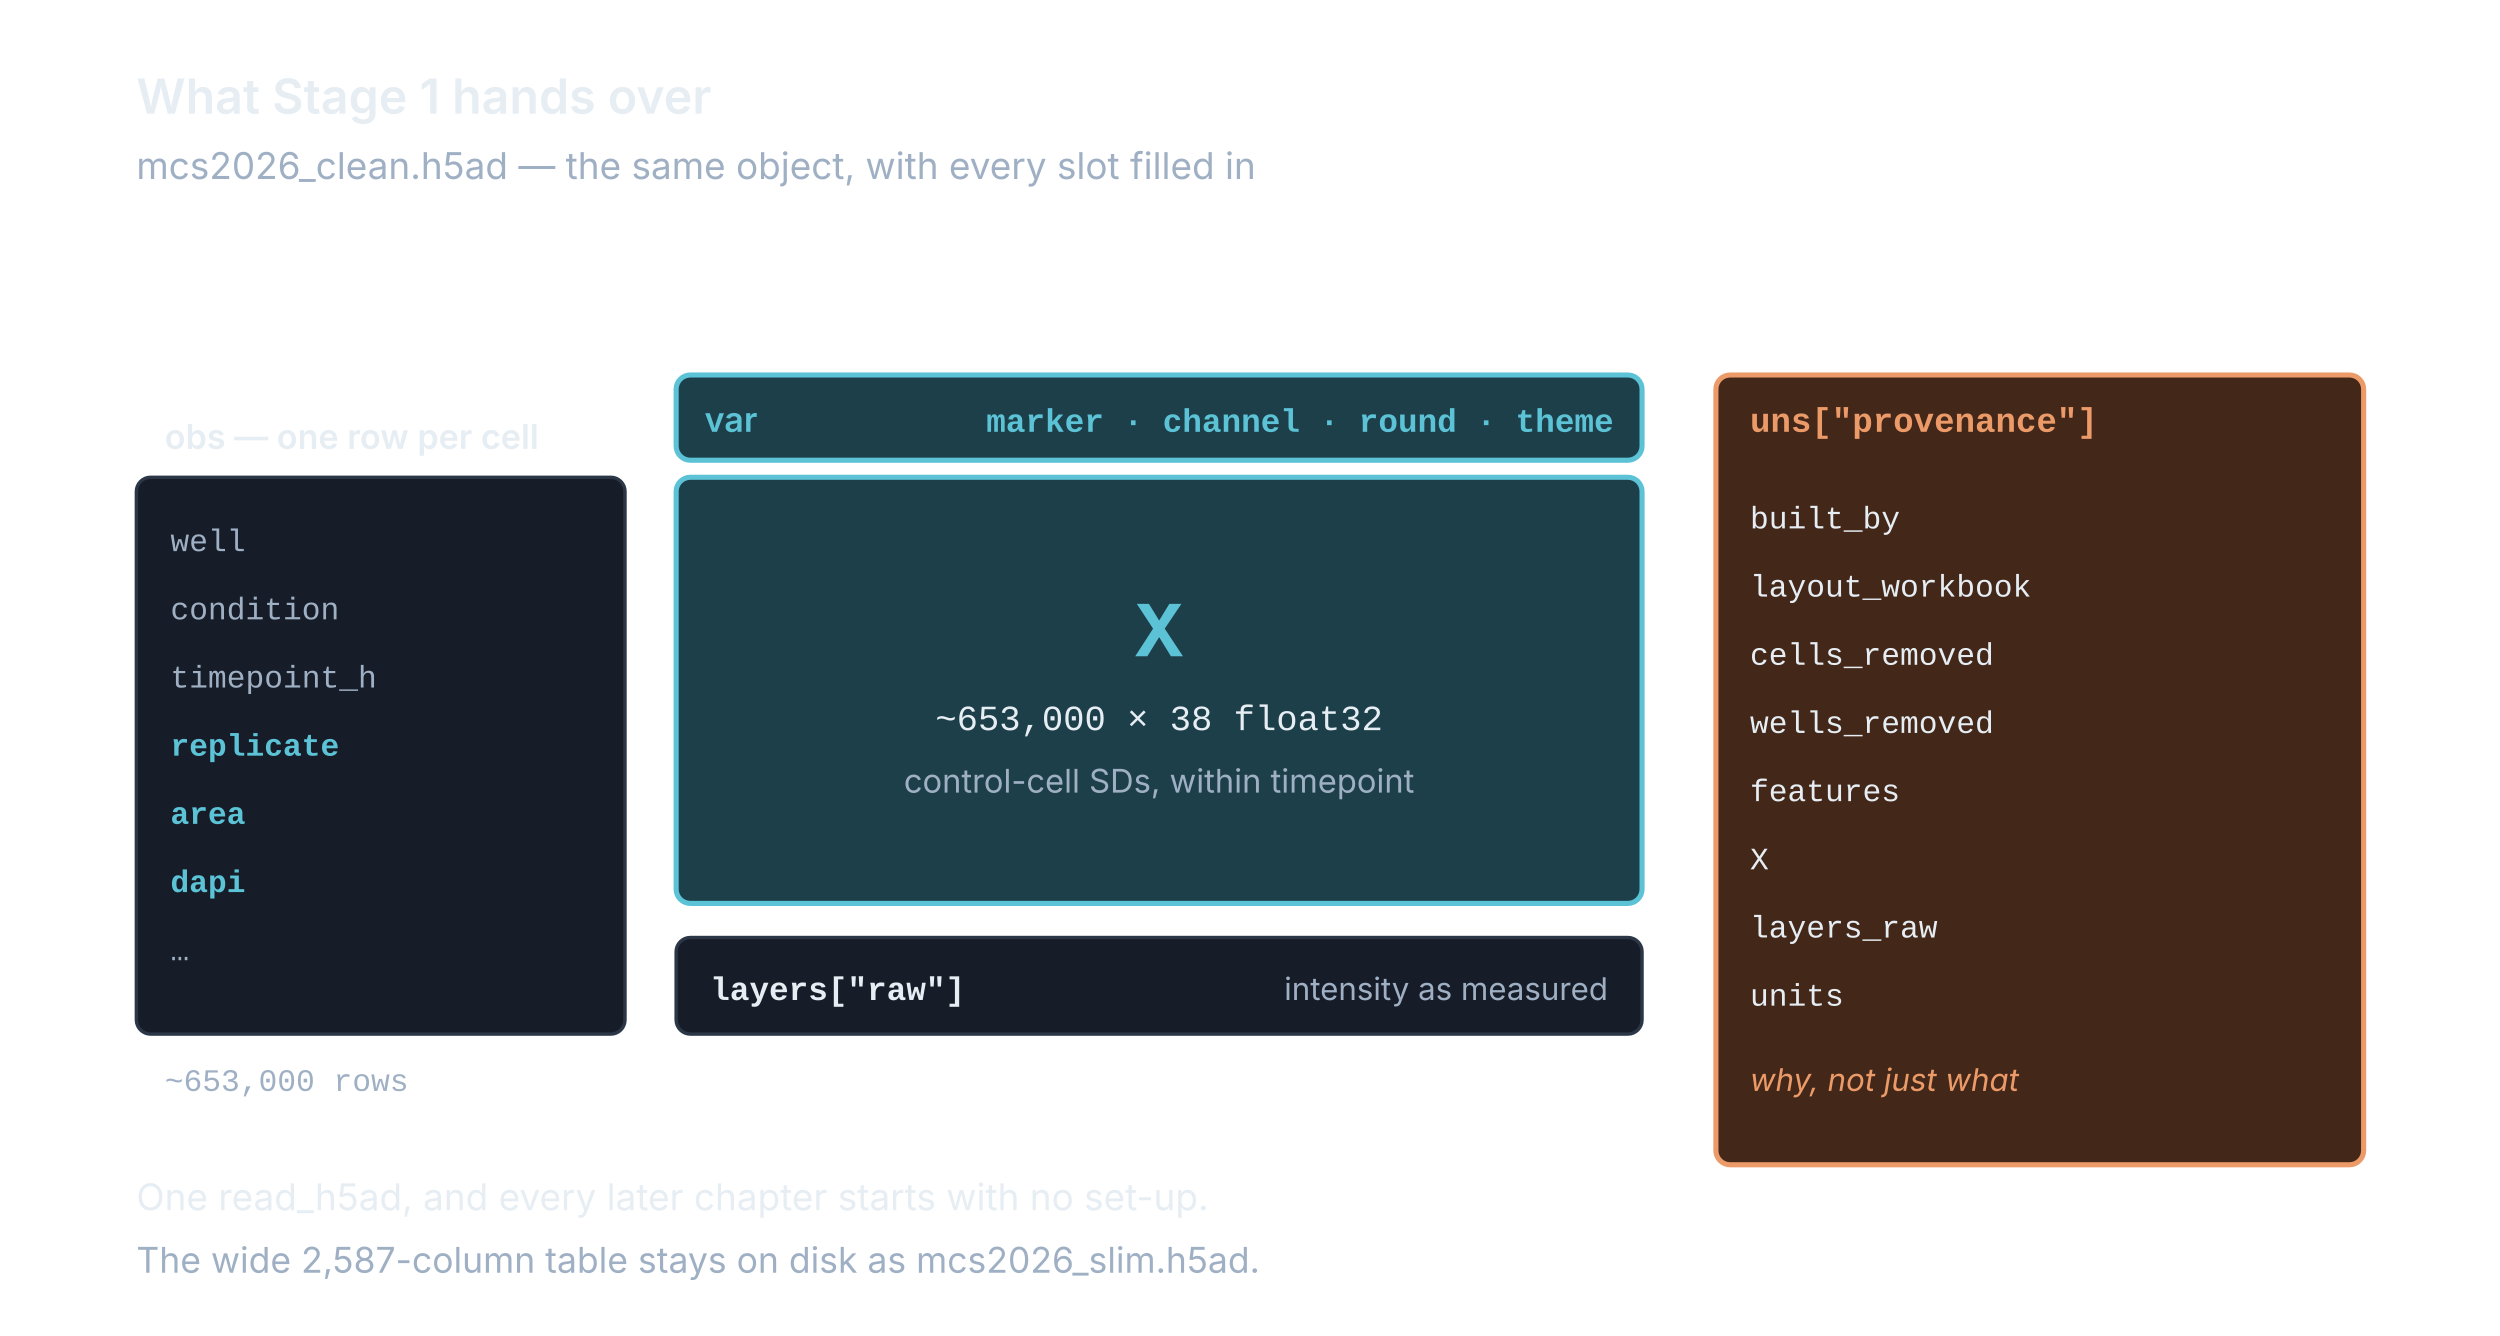
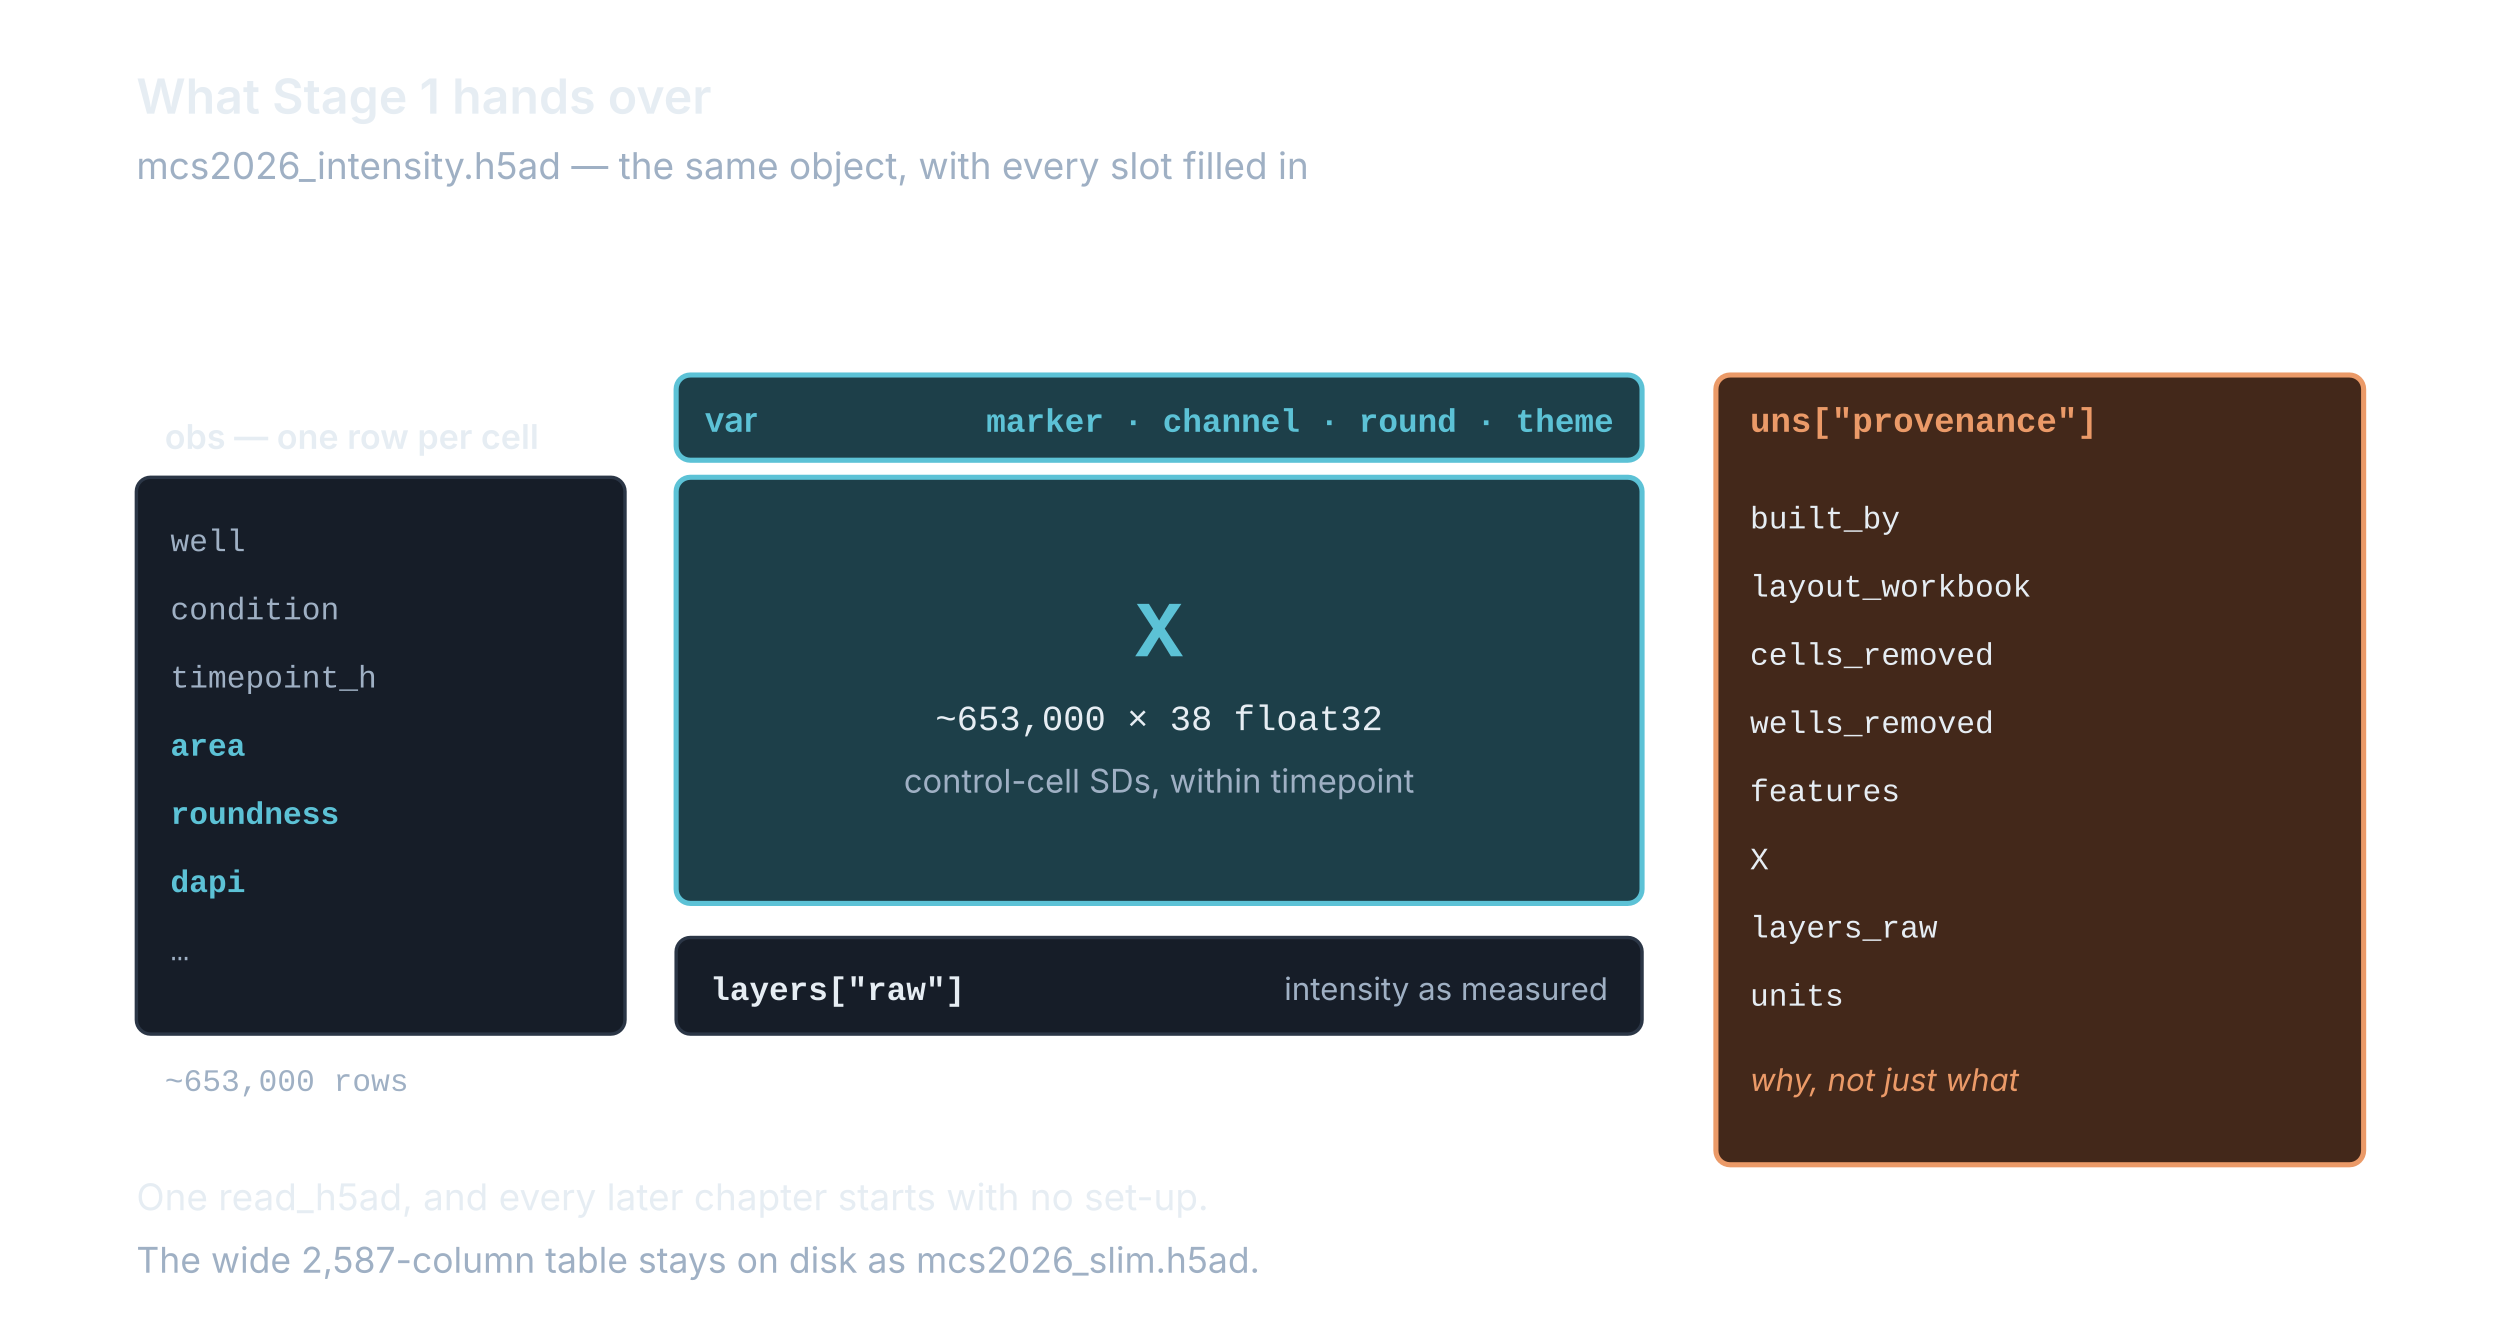
<svg xmlns="http://www.w3.org/2000/svg" viewBox="0 0 880 470" width="880" height="470" role="img">
  <defs>
    <marker id="arrow" viewBox="0 0 10 10" refX="9" refY="5" markerWidth="7" markerHeight="7" orient="auto-start-reverse">
      <path d="M 0 0 L 10 5 L 0 10 z" fill="#9fb0c4" />
    </marker>
  </defs>
  <text x="48" y="40" font-family="Inter, -apple-system, BlinkMacSystemFont, 'Segoe UI', Helvetica, Arial, sans-serif" font-size="17" font-weight="600" fill="#e6edf3" text-anchor="start">What Stage 1 hands over</text>
-   <text x="48" y="63" font-family="Inter, -apple-system, BlinkMacSystemFont, 'Segoe UI', Helvetica, Arial, sans-serif" font-size="13" font-weight="400" fill="#9fb0c4" text-anchor="start">mcs2026_clean.h5ad — the same object, with every slot filled in</text>
+   <text x="48" y="63" font-family="Inter, -apple-system, BlinkMacSystemFont, 'Segoe UI', Helvetica, Arial, sans-serif" font-size="13" font-weight="400" fill="#9fb0c4" text-anchor="start">mcs2026_intensity.h5ad — the same object, with every slot filled in</text>
  <rect x="48" y="168" width="172" height="196" rx="5" fill="#161d28" stroke="#2b3646" stroke-width="1.2" />
  <text x="58" y="158" font-family="Inter, -apple-system, BlinkMacSystemFont, 'Segoe UI', Helvetica, Arial, sans-serif" font-size="12" font-weight="600" fill="#e6edf3" text-anchor="start">obs — one row per cell</text>
  <text x="60" y="194" font-family="SFMono-Regular, Menlo, Consolas, 'Liberation Mono', monospace" font-size="11" font-weight="400" fill="#9fb0c4" text-anchor="start">well</text>
  <text x="60" y="218" font-family="SFMono-Regular, Menlo, Consolas, 'Liberation Mono', monospace" font-size="11" font-weight="400" fill="#9fb0c4" text-anchor="start">condition</text>
  <text x="60" y="242" font-family="SFMono-Regular, Menlo, Consolas, 'Liberation Mono', monospace" font-size="11" font-weight="400" fill="#9fb0c4" text-anchor="start">timepoint_h</text>
-   <text x="60" y="266" font-family="SFMono-Regular, Menlo, Consolas, 'Liberation Mono', monospace" font-size="11" font-weight="700" fill="#5cc2d6" text-anchor="start">replicate</text>
-   <text x="60" y="290" font-family="SFMono-Regular, Menlo, Consolas, 'Liberation Mono', monospace" font-size="11" font-weight="700" fill="#5cc2d6" text-anchor="start">area</text>
+   <text x="60" y="266" font-family="SFMono-Regular, Menlo, Consolas, 'Liberation Mono', monospace" font-size="11" font-weight="700" fill="#5cc2d6" text-anchor="start">area</text>
+   <text x="60" y="290" font-family="SFMono-Regular, Menlo, Consolas, 'Liberation Mono', monospace" font-size="11" font-weight="700" fill="#5cc2d6" text-anchor="start">roundness</text>
  <text x="60" y="314" font-family="SFMono-Regular, Menlo, Consolas, 'Liberation Mono', monospace" font-size="11" font-weight="700" fill="#5cc2d6" text-anchor="start">dapi</text>
  <text x="60" y="338" font-family="SFMono-Regular, Menlo, Consolas, 'Liberation Mono', monospace" font-size="11" font-weight="400" fill="#9fb0c4" text-anchor="start">…</text>
  <text x="58" y="384" font-family="SFMono-Regular, Menlo, Consolas, 'Liberation Mono', monospace" font-size="11" font-weight="400" fill="#9fb0c4" text-anchor="start">~653,000 rows</text>
  <rect x="238" y="132" width="340" height="30" rx="5" fill="#1d3f49" stroke="#5cc2d6" stroke-width="1.8" />
  <text x="248" y="152" font-family="Inter, -apple-system, BlinkMacSystemFont, 'Segoe UI', Helvetica, Arial, sans-serif" font-size="12" font-weight="600" fill="#5cc2d6" text-anchor="start">var</text>
  <text x="568" y="152" font-family="SFMono-Regular, Menlo, Consolas, 'Liberation Mono', monospace" font-size="11.5" font-weight="600" fill="#5cc2d6" text-anchor="end">marker · channel · round · theme</text>
  <rect x="238" y="168" width="340" height="150" rx="5" fill="#1d3f49" stroke="#5cc2d6" stroke-width="1.8" />
  <text x="408.0" y="231.0" font-family="SFMono-Regular, Menlo, Consolas, 'Liberation Mono', monospace" font-size="28" font-weight="700" fill="#5cc2d6" text-anchor="middle">X</text>
  <text x="408.0" y="257.0" font-family="SFMono-Regular, Menlo, Consolas, 'Liberation Mono', monospace" font-size="12.5" font-weight="400" fill="#e6edf3" text-anchor="middle">~653,000 × 38   float32</text>
  <text x="408.0" y="279.0" font-family="Inter, -apple-system, BlinkMacSystemFont, 'Segoe UI', Helvetica, Arial, sans-serif" font-size="11.5" font-weight="400" fill="#9fb0c4" text-anchor="middle">control-cell SDs, within timepoint</text>
  <rect x="238" y="330" width="340" height="34" rx="5" fill="#161d28" stroke="#2b3646" stroke-width="1.2" />
  <text x="250" y="352" font-family="SFMono-Regular, Menlo, Consolas, 'Liberation Mono', monospace" font-size="11.5" font-weight="600" fill="#e6edf3" text-anchor="start">layers["raw"]</text>
  <text x="566" y="352" font-family="Inter, -apple-system, BlinkMacSystemFont, 'Segoe UI', Helvetica, Arial, sans-serif" font-size="11" font-weight="400" fill="#9fb0c4" text-anchor="end">intensity as measured</text>
  <rect x="604" y="132" width="228" height="278" rx="5" fill="#43281a" stroke="#eb9a68" stroke-width="1.8" />
  <text x="616" y="152" font-family="SFMono-Regular, Menlo, Consolas, 'Liberation Mono', monospace" font-size="12" font-weight="600" fill="#eb9a68" text-anchor="start">uns["provenance"]</text>
  <text x="616" y="186" font-family="SFMono-Regular, Menlo, Consolas, 'Liberation Mono', monospace" font-size="11" font-weight="400" fill="#e6edf3" text-anchor="start">built_by</text>
  <text x="616" y="210" font-family="SFMono-Regular, Menlo, Consolas, 'Liberation Mono', monospace" font-size="11" font-weight="400" fill="#e6edf3" text-anchor="start">layout_workbook</text>
  <text x="616" y="234" font-family="SFMono-Regular, Menlo, Consolas, 'Liberation Mono', monospace" font-size="11" font-weight="400" fill="#e6edf3" text-anchor="start">cells_removed</text>
  <text x="616" y="258" font-family="SFMono-Regular, Menlo, Consolas, 'Liberation Mono', monospace" font-size="11" font-weight="400" fill="#e6edf3" text-anchor="start">wells_removed</text>
  <text x="616" y="282" font-family="SFMono-Regular, Menlo, Consolas, 'Liberation Mono', monospace" font-size="11" font-weight="400" fill="#e6edf3" text-anchor="start">features</text>
  <text x="616" y="306" font-family="SFMono-Regular, Menlo, Consolas, 'Liberation Mono', monospace" font-size="11" font-weight="400" fill="#e6edf3" text-anchor="start">X</text>
  <text x="616" y="330" font-family="SFMono-Regular, Menlo, Consolas, 'Liberation Mono', monospace" font-size="11" font-weight="400" fill="#e6edf3" text-anchor="start">layers_raw</text>
  <text x="616" y="354" font-family="SFMono-Regular, Menlo, Consolas, 'Liberation Mono', monospace" font-size="11" font-weight="400" fill="#e6edf3" text-anchor="start">units</text>
  <text x="616" y="384" font-family="Inter, -apple-system, BlinkMacSystemFont, 'Segoe UI', Helvetica, Arial, sans-serif" font-size="11" font-weight="400" fill="#eb9a68" text-anchor="start" font-style="italic">why, not just what</text>
  <text x="48" y="426" font-family="Inter, -apple-system, BlinkMacSystemFont, 'Segoe UI', Helvetica, Arial, sans-serif" font-size="13" font-weight="400" fill="#e6edf3" text-anchor="start">One read_h5ad, and every later chapter starts with no set-up.</text>
  <text x="48" y="448" font-family="Inter, -apple-system, BlinkMacSystemFont, 'Segoe UI', Helvetica, Arial, sans-serif" font-size="12.5" font-weight="400" fill="#9fb0c4" text-anchor="start">The wide 2,587-column table stays on disk as mcs2026_slim.h5ad.</text>
</svg>
